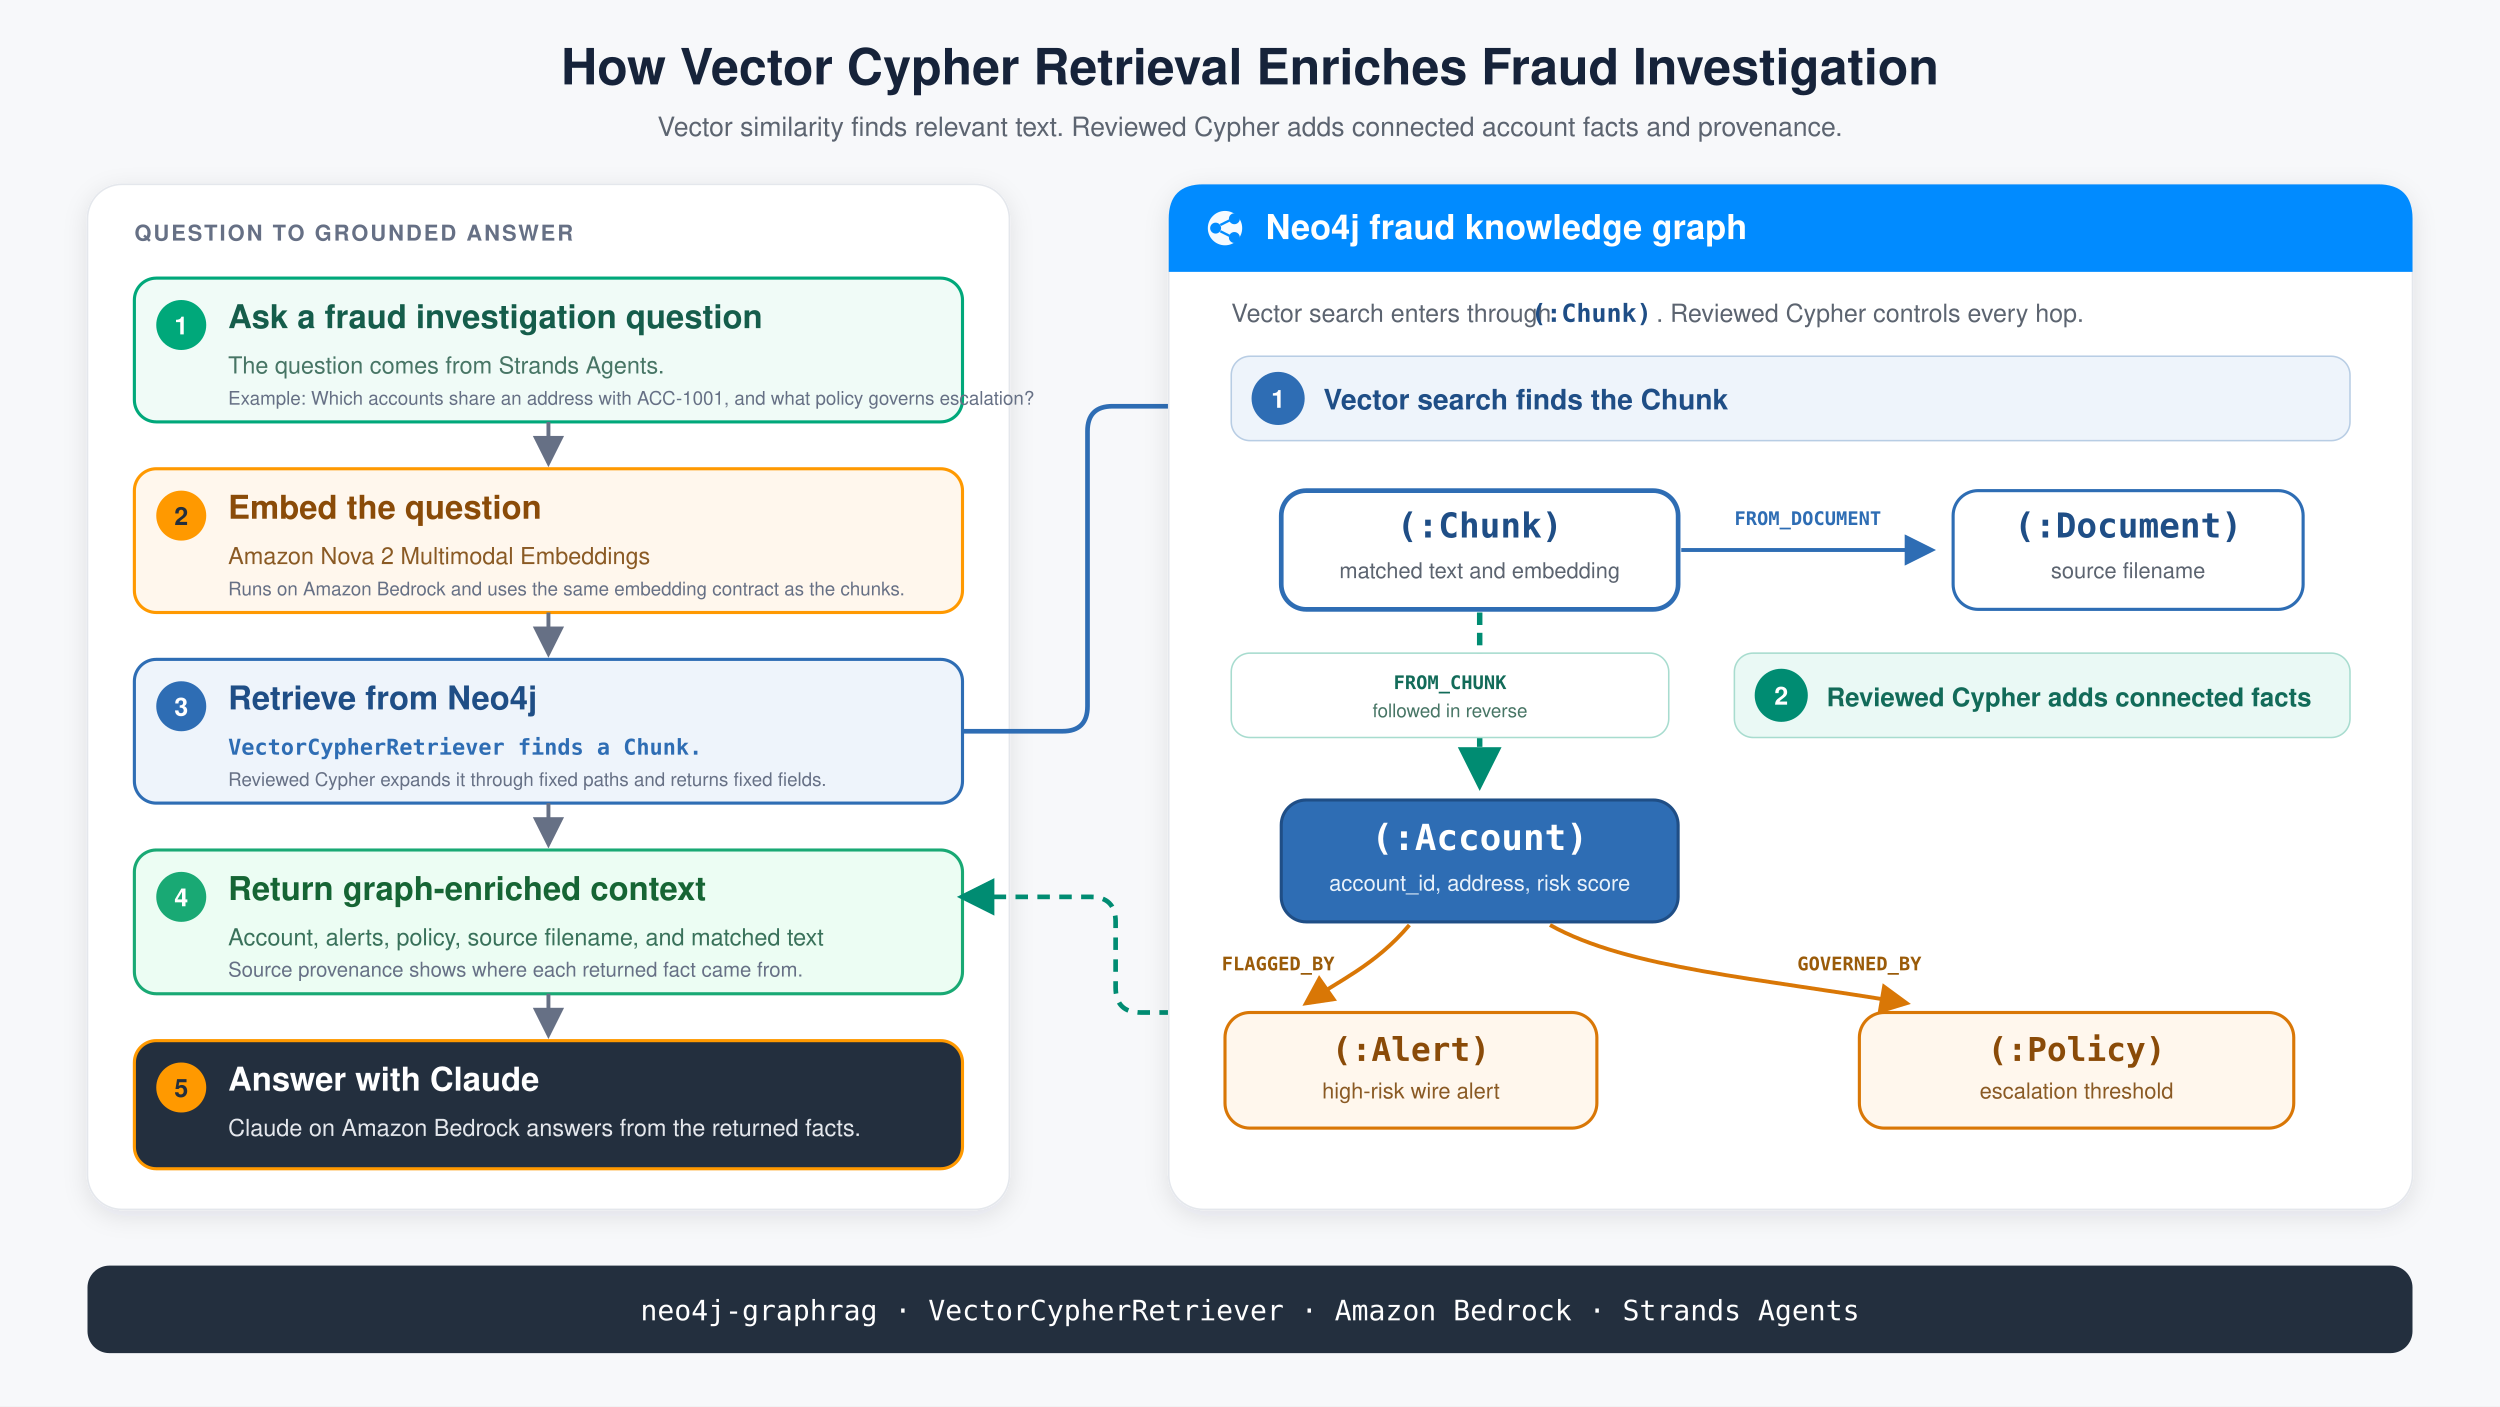
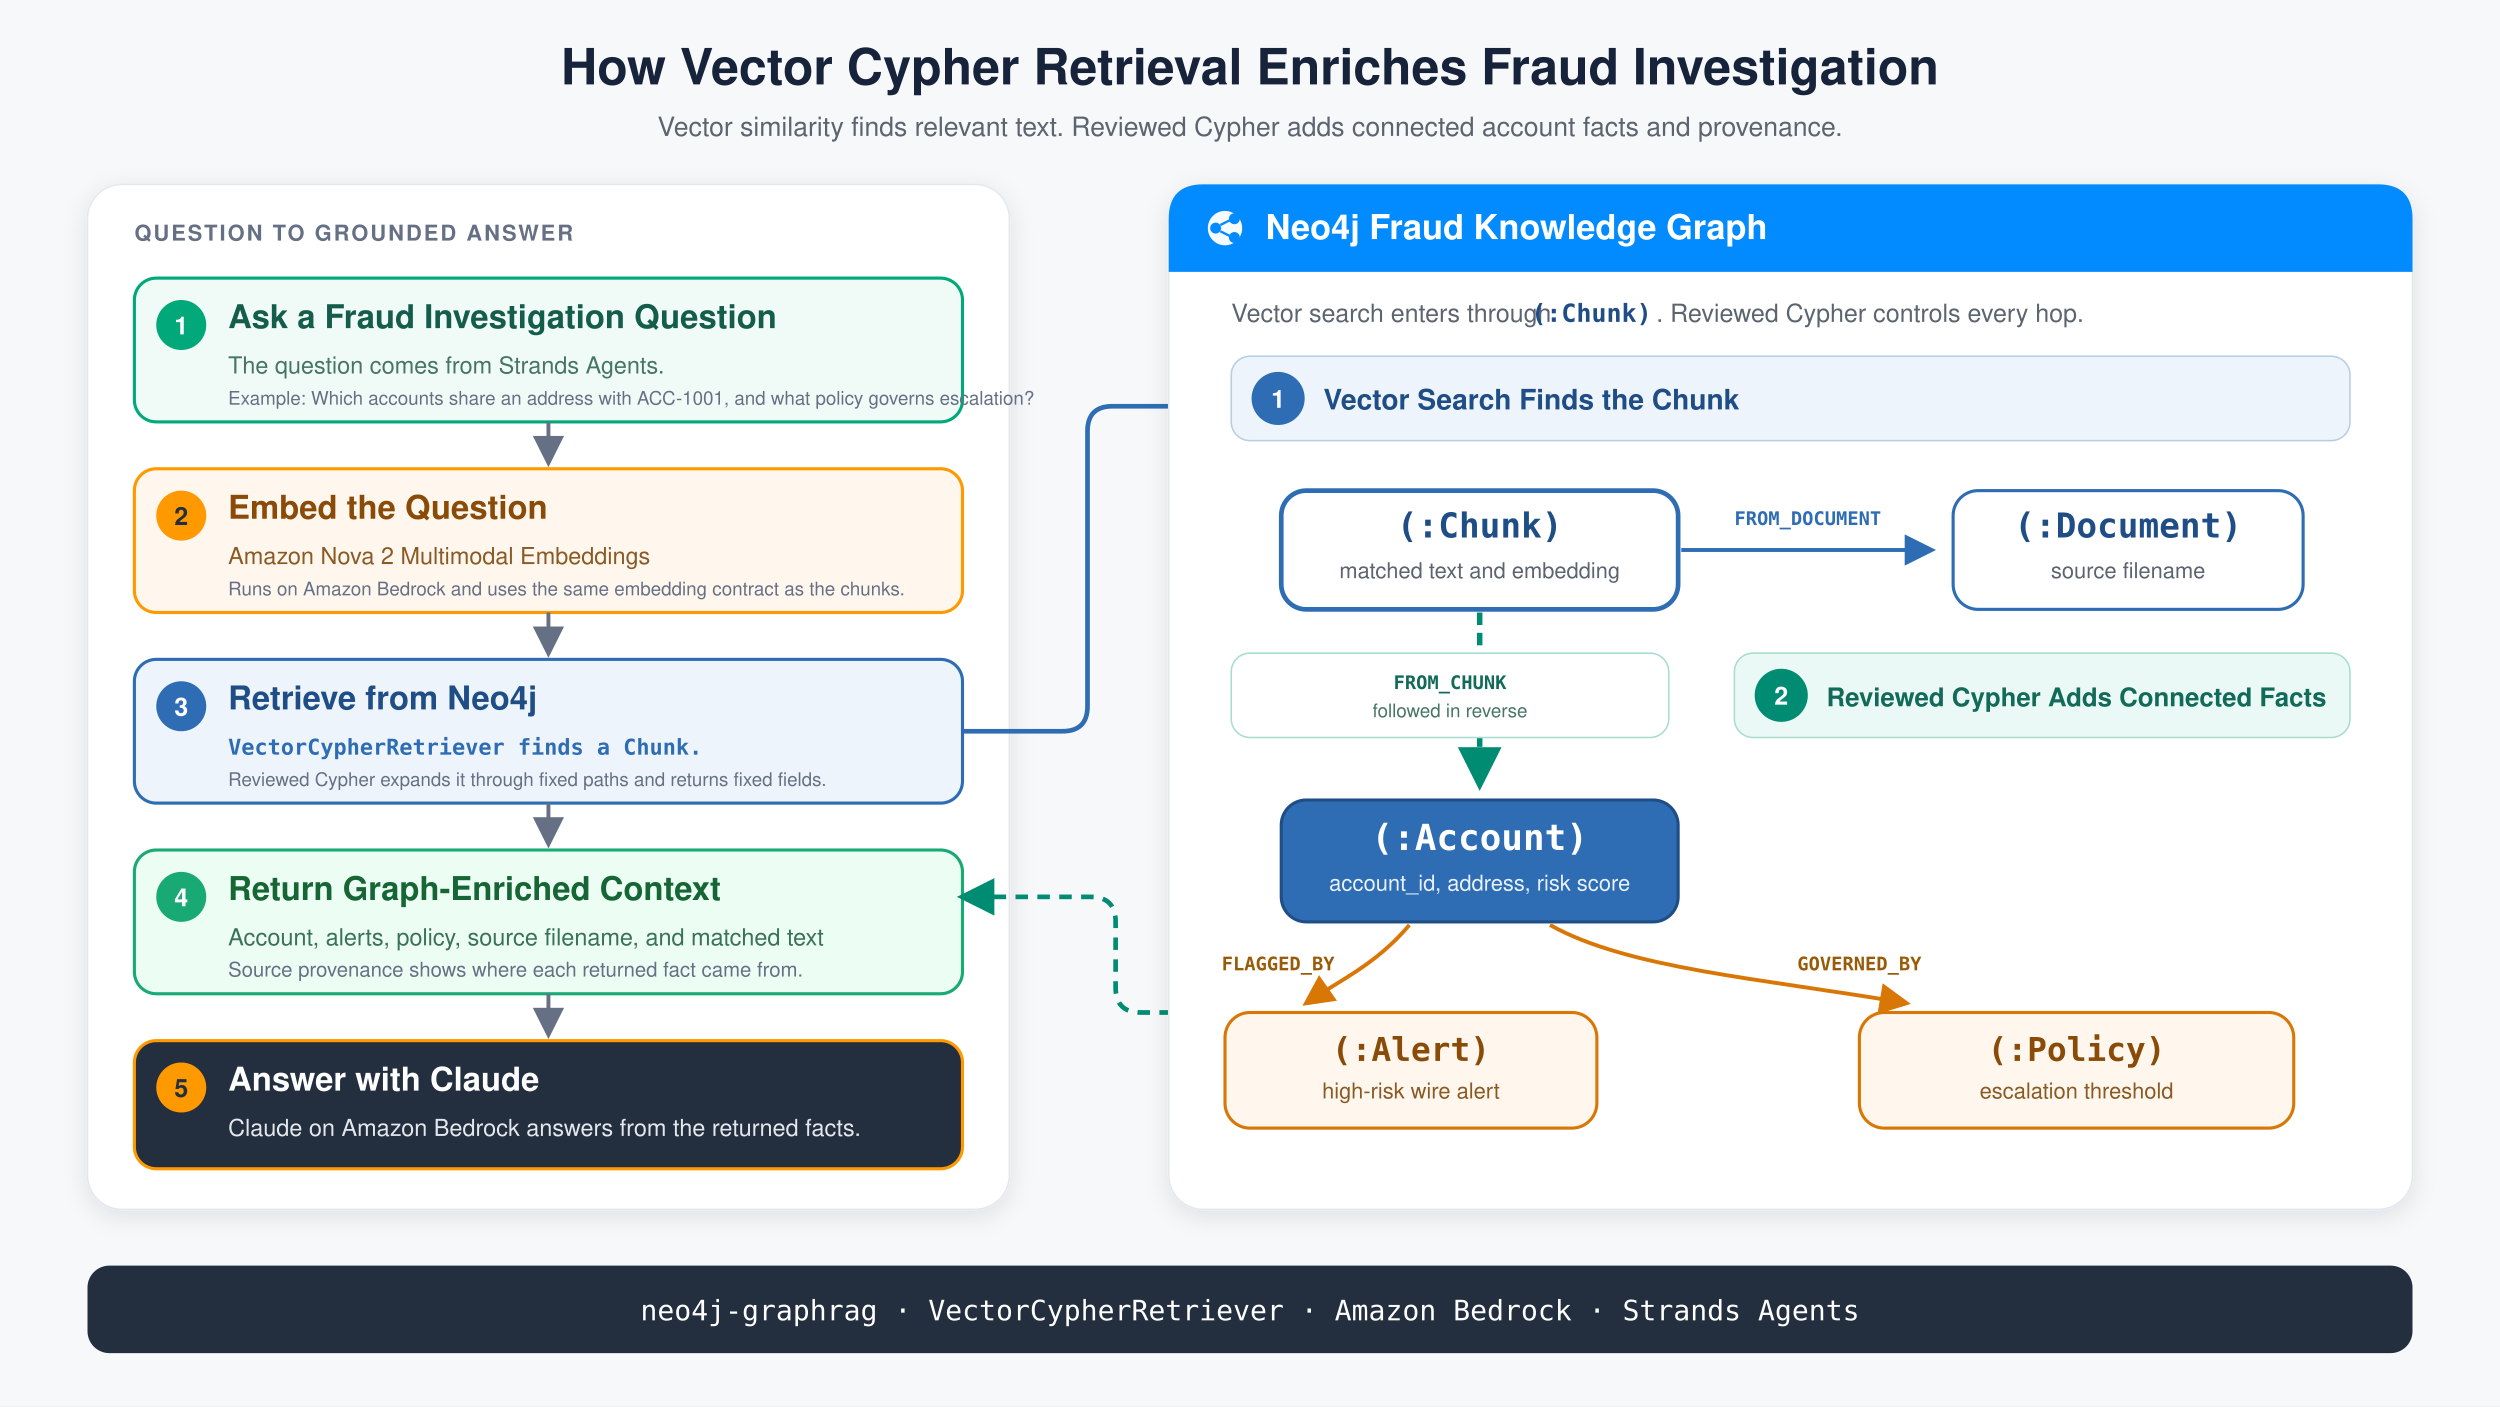
<svg xmlns="http://www.w3.org/2000/svg" width="1600" height="900" viewBox="0 0 1600 900" font-family="'Helvetica Neue', Helvetica, Arial, sans-serif">
  <defs>
    <filter id="shadow" x="-15%" y="-15%" width="130%" height="140%">
      <feDropShadow dx="0" dy="4" stdDeviation="8" flood-color="#101828" flood-opacity="0.10" />
    </filter>
    <marker id="arrow-slate" viewBox="0 0 10 10" refX="8.5" refY="5" markerWidth="8" markerHeight="8" orient="auto">
      <path d="M0,0 L10,5 L0,10 Z" fill="#667085" />
    </marker>
    <marker id="arrow-blue" viewBox="0 0 10 10" refX="8.5" refY="5" markerWidth="8" markerHeight="8" orient="auto">
      <path d="M0,0 L10,5 L0,10 Z" fill="#2E6DB4" />
    </marker>
    <marker id="arrow-teal" viewBox="0 0 10 10" refX="8.5" refY="5" markerWidth="8" markerHeight="8" orient="auto">
      <path d="M0,0 L10,5 L0,10 Z" fill="#008C72" />
    </marker>
    <marker id="arrow-orange" viewBox="0 0 10 10" refX="8.5" refY="5" markerWidth="8" markerHeight="8" orient="auto">
      <path d="M0,0 L10,5 L0,10 Z" fill="#D97706" />
    </marker>
  </defs>
  <rect width="1600" height="900" fill="#F7F8FA" />
  <text x="800" y="54" text-anchor="middle" font-size="32" font-weight="700" fill="#16233A">How Vector Cypher Retrieval Enriches Fraud Investigation</text>
  <text x="800" y="87" text-anchor="middle" font-size="17" fill="#5C6470">Vector similarity finds relevant text. Reviewed Cypher adds connected account facts and provenance.</text>
  <rect x="56" y="118" width="590" height="656" rx="22" fill="#FFFFFF" stroke="#E4E7EC" filter="url(#shadow)" />
  <text x="86" y="154" font-size="14" font-weight="700" letter-spacing="1.3" fill="#667085">QUESTION TO GROUNDED ANSWER</text>
  <rect x="86" y="178" width="530" height="92" rx="14" fill="#F0FBF7" stroke="#00A87A" stroke-width="2" />
  <circle cx="116" cy="208" r="16" fill="#00A87A" />
  <text x="116" y="214" text-anchor="middle" font-size="16" font-weight="700" fill="#FFFFFF">1</text>
-   <text x="146" y="210" font-size="21" font-weight="700" fill="#155D4B">Ask a fraud investigation question</text>
+   <text x="146" y="210" font-size="21" font-weight="700" fill="#155D4B">Ask a Fraud Investigation Question</text>
  <text x="146" y="239" font-size="15" fill="#477565">The question comes from Strands Agents.</text>
  <text x="146" y="259" font-size="12" fill="#667085">Example: Which accounts share an address with ACC-1001, and what policy governs escalation?</text>
  <line x1="351" y1="270" x2="351" y2="296" stroke="#667085" stroke-width="2.5" marker-end="url(#arrow-slate)" />
  <rect x="86" y="300" width="530" height="92" rx="14" fill="#FFF7ED" stroke="#FF9900" stroke-width="2" />
  <circle cx="116" cy="330" r="16" fill="#FF9900" />
  <text x="116" y="336" text-anchor="middle" font-size="16" font-weight="700" fill="#232F3E">2</text>
-   <text x="146" y="332" font-size="21" font-weight="700" fill="#8A4B08">Embed the question</text>
+   <text x="146" y="332" font-size="21" font-weight="700" fill="#8A4B08">Embed the Question</text>
  <text x="146" y="361" font-size="15" fill="#8A5A24">Amazon Nova 2 Multimodal Embeddings</text>
  <text x="146" y="381" font-size="12" fill="#667085">Runs on Amazon Bedrock and uses the same embedding contract as the chunks.</text>
  <line x1="351" y1="392" x2="351" y2="418" stroke="#667085" stroke-width="2.5" marker-end="url(#arrow-slate)" />
  <rect x="86" y="422" width="530" height="92" rx="14" fill="#EEF4FB" stroke="#2E6DB4" stroke-width="2" />
  <circle cx="116" cy="452" r="16" fill="#2E6DB4" />
  <text x="116" y="458" text-anchor="middle" font-size="16" font-weight="700" fill="#FFFFFF">3</text>
  <text x="146" y="454" font-size="21" font-weight="700" fill="#1F4E86">Retrieve from Neo4j</text>
  <text x="146" y="483" font-size="14" font-weight="700" fill="#2E6DB4" font-family="'SFMono-Regular', Consolas, monospace">VectorCypherRetriever finds a Chunk.</text>
  <text x="146" y="503" font-size="12" fill="#667085">Reviewed Cypher expands it through fixed paths and returns fixed fields.</text>
  <line x1="351" y1="514" x2="351" y2="540" stroke="#667085" stroke-width="2.5" marker-end="url(#arrow-slate)" />
  <rect x="86" y="544" width="530" height="92" rx="14" fill="#ECFDF3" stroke="#19A974" stroke-width="2" />
  <circle cx="116" cy="574" r="16" fill="#19A974" />
  <text x="116" y="580" text-anchor="middle" font-size="16" font-weight="700" fill="#FFFFFF">4</text>
-   <text x="146" y="576" font-size="21" font-weight="700" fill="#166534">Return graph-enriched context</text>
+   <text x="146" y="576" font-size="21" font-weight="700" fill="#166534">Return Graph-Enriched Context</text>
  <text x="146" y="605" font-size="15" fill="#39715A">Account, alerts, policy, source filename, and matched text</text>
  <text x="146" y="625" font-size="13" fill="#667085">Source provenance shows where each returned fact came from.</text>
  <line x1="351" y1="636" x2="351" y2="662" stroke="#667085" stroke-width="2.5" marker-end="url(#arrow-slate)" />
  <rect x="86" y="666" width="530" height="82" rx="14" fill="#232F3E" stroke="#FF9900" stroke-width="2" />
  <circle cx="116" cy="696" r="16" fill="#FF9900" />
  <text x="116" y="702" text-anchor="middle" font-size="16" font-weight="700" fill="#232F3E">5</text>
  <text x="146" y="698" font-size="21" font-weight="700" fill="#FFFFFF">Answer with Claude</text>
  <text x="146" y="727" font-size="15" fill="#E4E7EC">Claude on Amazon Bedrock answers from the returned facts.</text>
  <path d="M616,468 H680 Q696,468 696,452 V276 Q696,260 712,260 H820" fill="none" stroke="#2E6DB4" stroke-width="3" marker-end="url(#arrow-blue)" />
  <path d="M820,648 H730 Q714,648 714,632 V590 Q714,574 698,574 H616" fill="none" stroke="#008C72" stroke-width="3" stroke-dasharray="8 6" marker-end="url(#arrow-teal)" />
  <rect x="748" y="118" width="796" height="656" rx="22" fill="#FFFFFF" stroke="#E4E7EC" filter="url(#shadow)" />
  <path d="M748,174 V140 Q748,118 770,118 H1522 Q1544,118 1544,140 V174 Z" fill="#018BFF" />
  <circle cx="784" cy="146" r="11" fill="#FFFFFF" opacity="0.96" />
  <circle cx="778" cy="146" r="3.5" fill="#018BFF" />
  <circle cx="790" cy="140" r="3.5" fill="#018BFF" />
  <circle cx="790" cy="152" r="3.5" fill="#018BFF" />
  <line x1="781" y1="144" x2="787" y2="141" stroke="#018BFF" stroke-width="1.5" />
  <line x1="781" y1="148" x2="787" y2="151" stroke="#018BFF" stroke-width="1.5" />
-   <text x="810" y="153" font-size="22" font-weight="700" fill="#FFFFFF">Neo4j fraud knowledge graph</text>
+   <text x="810" y="153" font-size="22" font-weight="700" fill="#FFFFFF">Neo4j Fraud Knowledge Graph</text>
  <text x="788" y="206" font-size="16" fill="#5C6470">Vector search enters through</text>
  <text x="980" y="206" font-size="16" font-weight="700" fill="#1F4E86" font-family="'SFMono-Regular', Consolas, monospace">(:Chunk)</text>
  <text x="1060" y="206" font-size="16" fill="#5C6470">. Reviewed Cypher controls every hop.</text>
  <rect x="788" y="228" width="716" height="54" rx="12" fill="#EEF4FB" stroke="#B8CDE4" />
  <circle cx="818" cy="255" r="17" fill="#2E6DB4" />
  <text x="818" y="261" text-anchor="middle" font-size="16" font-weight="700" fill="#FFFFFF">1</text>
-   <text x="847" y="262" font-size="18" font-weight="700" fill="#1F4E86">Vector search finds the Chunk</text>
+   <text x="847" y="262" font-size="18" font-weight="700" fill="#1F4E86">Vector Search Finds the Chunk</text>
  <rect x="820" y="314" width="254" height="76" rx="16" fill="#FFFFFF" stroke="#2E6DB4" stroke-width="3" />
  <text x="947" y="344" text-anchor="middle" font-size="22" font-weight="700" fill="#1F4E86" font-family="'SFMono-Regular', Consolas, monospace">(:Chunk)</text>
  <text x="947" y="370" text-anchor="middle" font-size="14" fill="#5C6470">matched text and embedding</text>
  <rect x="1250" y="314" width="224" height="76" rx="16" fill="#FFFFFF" stroke="#2E6DB4" stroke-width="2" />
  <text x="1362" y="344" text-anchor="middle" font-size="22" font-weight="700" fill="#1F4E86" font-family="'SFMono-Regular', Consolas, monospace">(:Document)</text>
  <text x="1362" y="370" text-anchor="middle" font-size="14" fill="#5C6470">source filename</text>
  <line x1="1076" y1="352" x2="1236" y2="352" stroke="#2E6DB4" stroke-width="2.5" marker-end="url(#arrow-blue)" />
  <rect x="1095" y="319" width="124" height="24" rx="12" fill="#FFFFFF" />
  <text x="1157" y="336" text-anchor="middle" font-size="12" font-weight="700" fill="#2E6DB4" font-family="'SFMono-Regular', Consolas, monospace">FROM_DOCUMENT</text>
  <rect x="1110" y="418" width="394" height="54" rx="12" fill="#EAF9F5" stroke="#A8DCCF" />
  <circle cx="1140" cy="445" r="17" fill="#008C72" />
  <text x="1140" y="451" text-anchor="middle" font-size="16" font-weight="700" fill="#FFFFFF">2</text>
-   <text x="1169" y="452" font-size="16.5" font-weight="700" fill="#126B59">Reviewed Cypher adds connected facts</text>
+   <text x="1169" y="452" font-size="16.5" font-weight="700" fill="#126B59">Reviewed Cypher Adds Connected Facts</text>
  <path d="M947,392 V502" fill="none" stroke="#008C72" stroke-width="3.5" stroke-dasharray="8 5" marker-end="url(#arrow-teal)" />
  <rect x="788" y="418" width="280" height="54" rx="12" fill="#FFFFFF" stroke="#A8DCCF" />
  <text x="928" y="441" text-anchor="middle" font-size="12" font-weight="700" fill="#126B59" font-family="'SFMono-Regular', Consolas, monospace">FROM_CHUNK</text>
  <text x="928" y="459" text-anchor="middle" font-size="12" fill="#477565">followed in reverse</text>
  <rect x="820" y="512" width="254" height="78" rx="16" fill="#2E6DB4" stroke="#1F4E86" stroke-width="2" />
  <text x="947" y="544" text-anchor="middle" font-size="23" font-weight="700" fill="#FFFFFF" font-family="'SFMono-Regular', Consolas, monospace">(:Account)</text>
  <text x="947" y="570" text-anchor="middle" font-size="14" fill="#E8F1FA">account_id, address, risk score</text>
  <path d="M902,592 C880,618 856,628 836,642" fill="none" stroke="#D97706" stroke-width="2.5" marker-end="url(#arrow-orange)" />
  <path d="M992,592 C1042,620 1126,626 1220,642" fill="none" stroke="#D97706" stroke-width="2.5" marker-end="url(#arrow-orange)" />
  <text x="818" y="621" text-anchor="middle" font-size="12" font-weight="700" fill="#9A5B09" font-family="'SFMono-Regular', Consolas, monospace">FLAGGED_BY</text>
  <text x="1190" y="621" text-anchor="middle" font-size="12" font-weight="700" fill="#9A5B09" font-family="'SFMono-Regular', Consolas, monospace">GOVERNED_BY</text>
  <rect x="784" y="648" width="238" height="74" rx="16" fill="#FFF7ED" stroke="#D97706" stroke-width="2" />
  <text x="903" y="679" text-anchor="middle" font-size="21" font-weight="700" fill="#8A4B08" font-family="'SFMono-Regular', Consolas, monospace">(:Alert)</text>
  <text x="903" y="703" text-anchor="middle" font-size="14" fill="#8A5A24">high-risk wire alert</text>
  <rect x="1190" y="648" width="278" height="74" rx="16" fill="#FFF7ED" stroke="#D97706" stroke-width="2" />
  <text x="1329" y="679" text-anchor="middle" font-size="21" font-weight="700" fill="#8A4B08" font-family="'SFMono-Regular', Consolas, monospace">(:Policy)</text>
  <text x="1329" y="703" text-anchor="middle" font-size="14" fill="#8A5A24">escalation threshold</text>
  <rect x="56" y="810" width="1488" height="56" rx="14" fill="#232F3E" />
  <text x="800" y="845" text-anchor="middle" font-size="18" fill="#FFFFFF" font-family="'SFMono-Regular', Consolas, monospace">neo4j-graphrag · VectorCypherRetriever · Amazon Bedrock · Strands Agents</text>
</svg>
